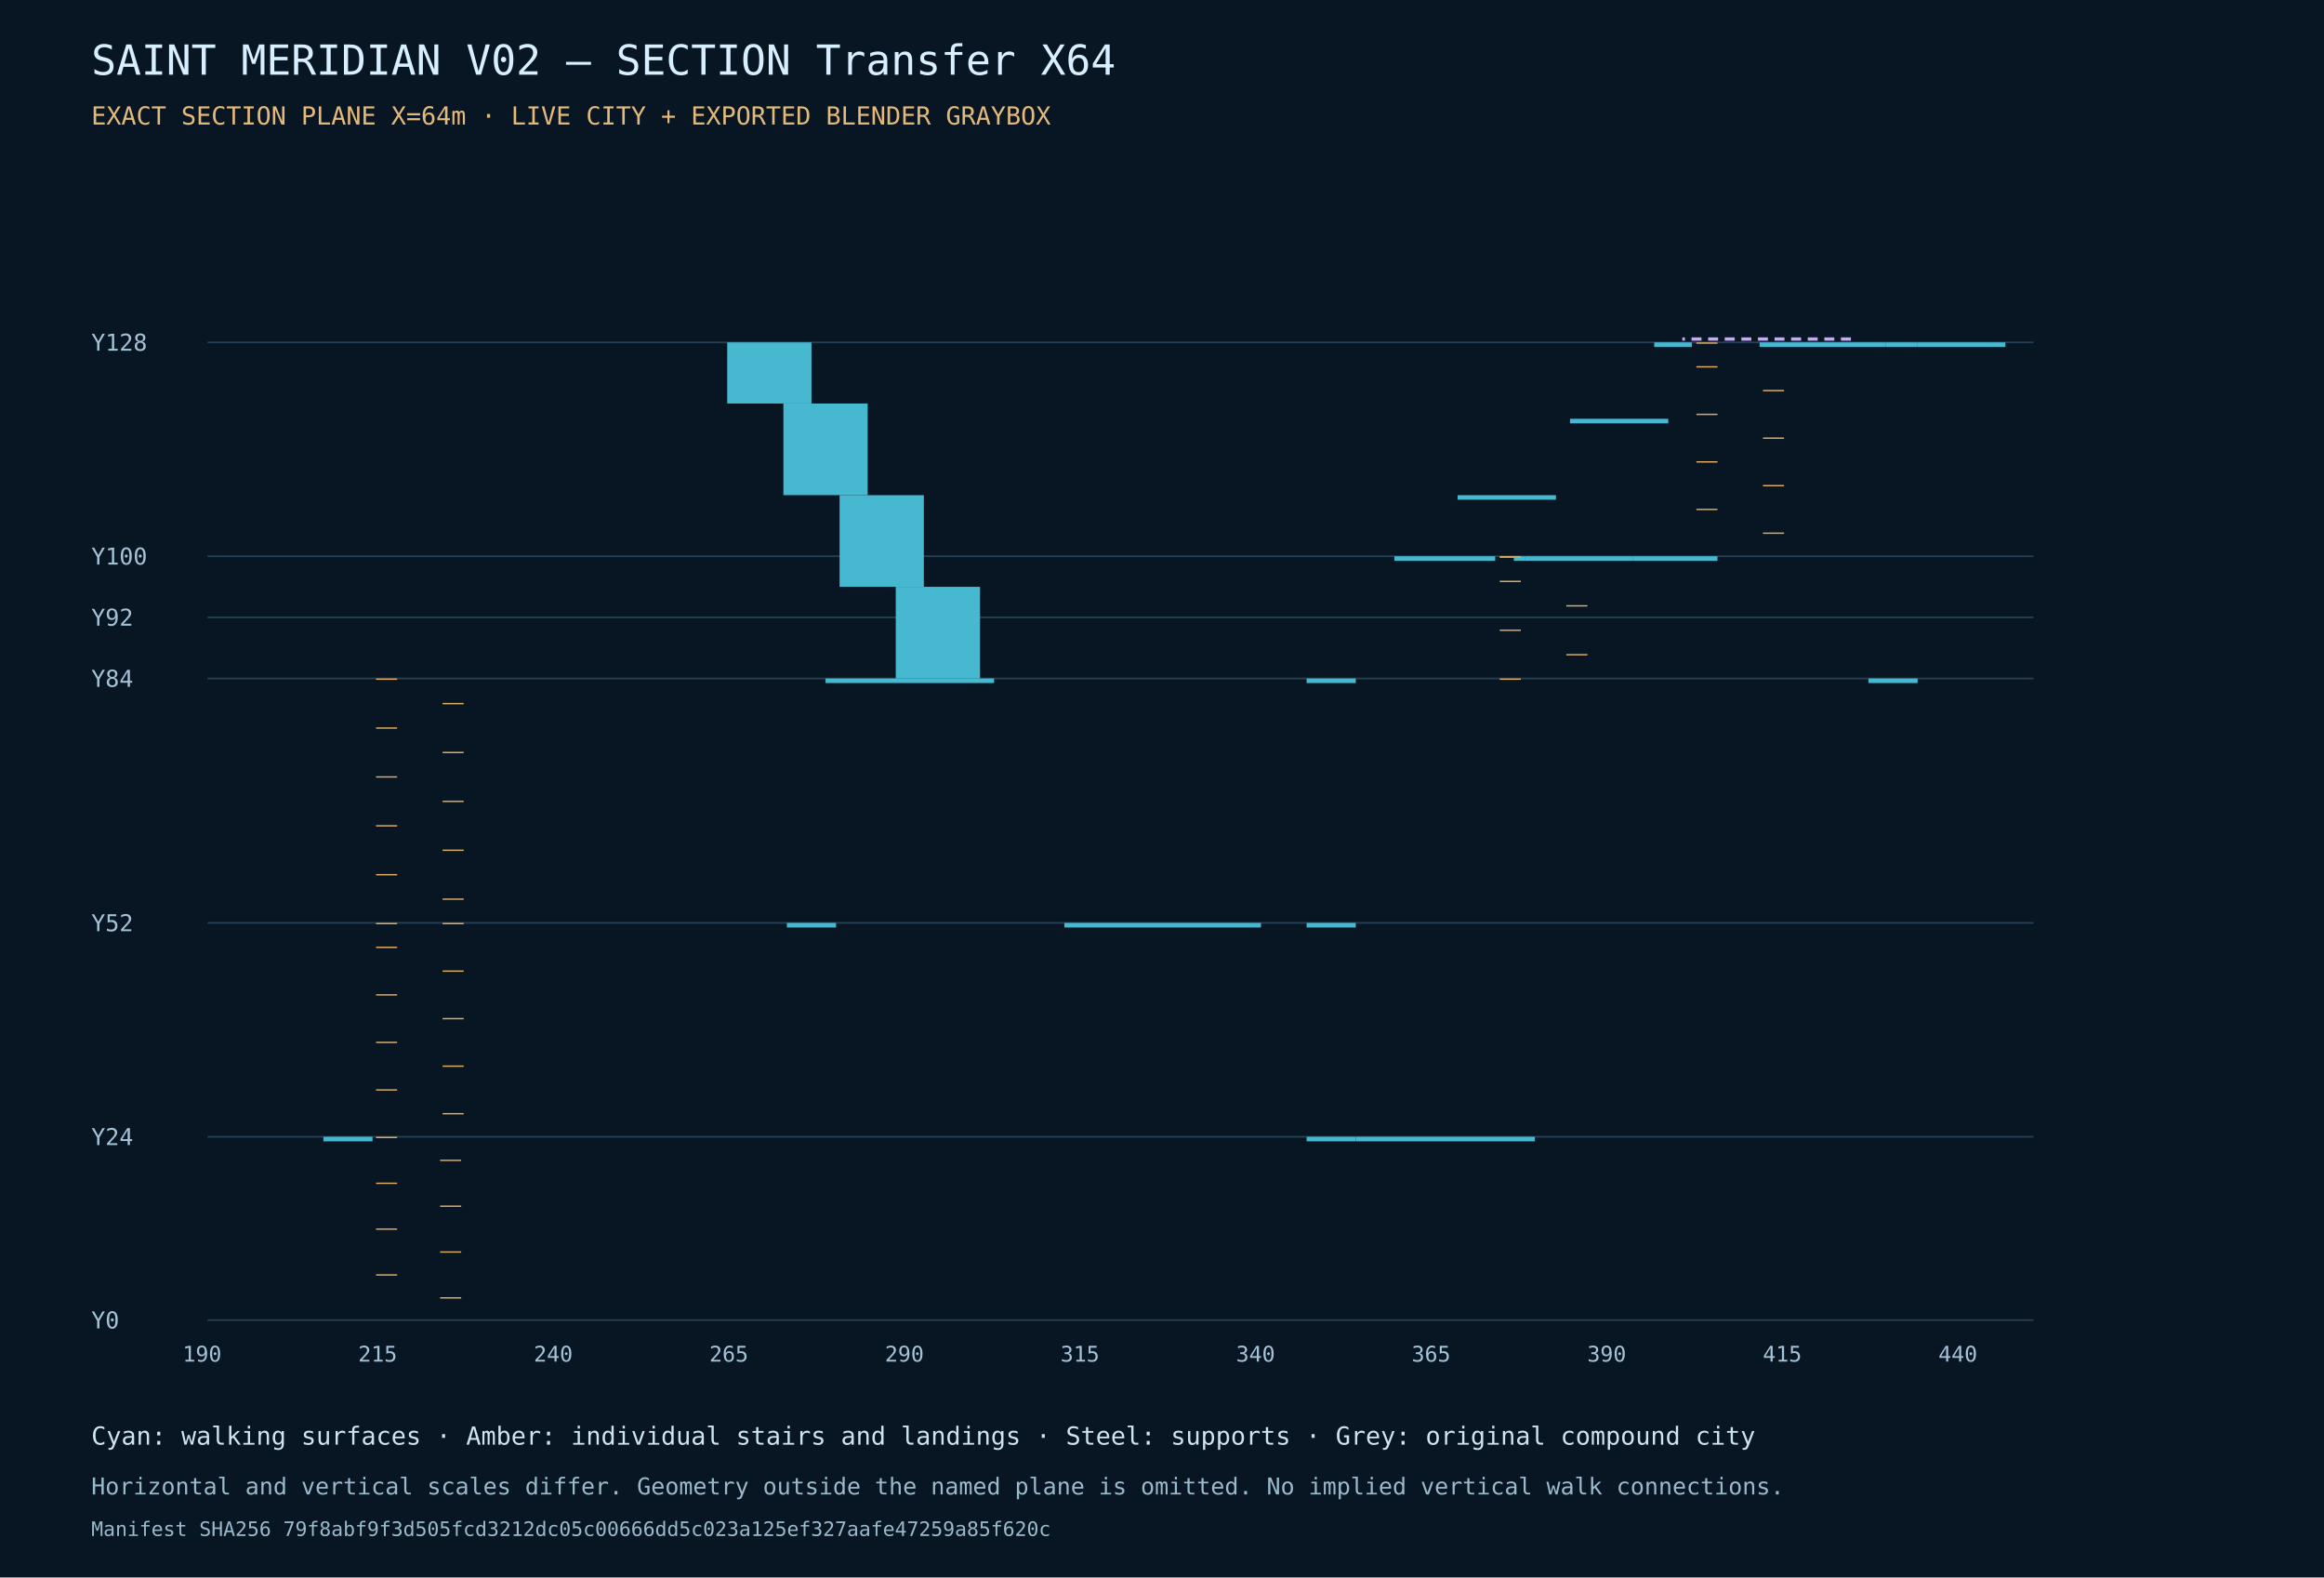
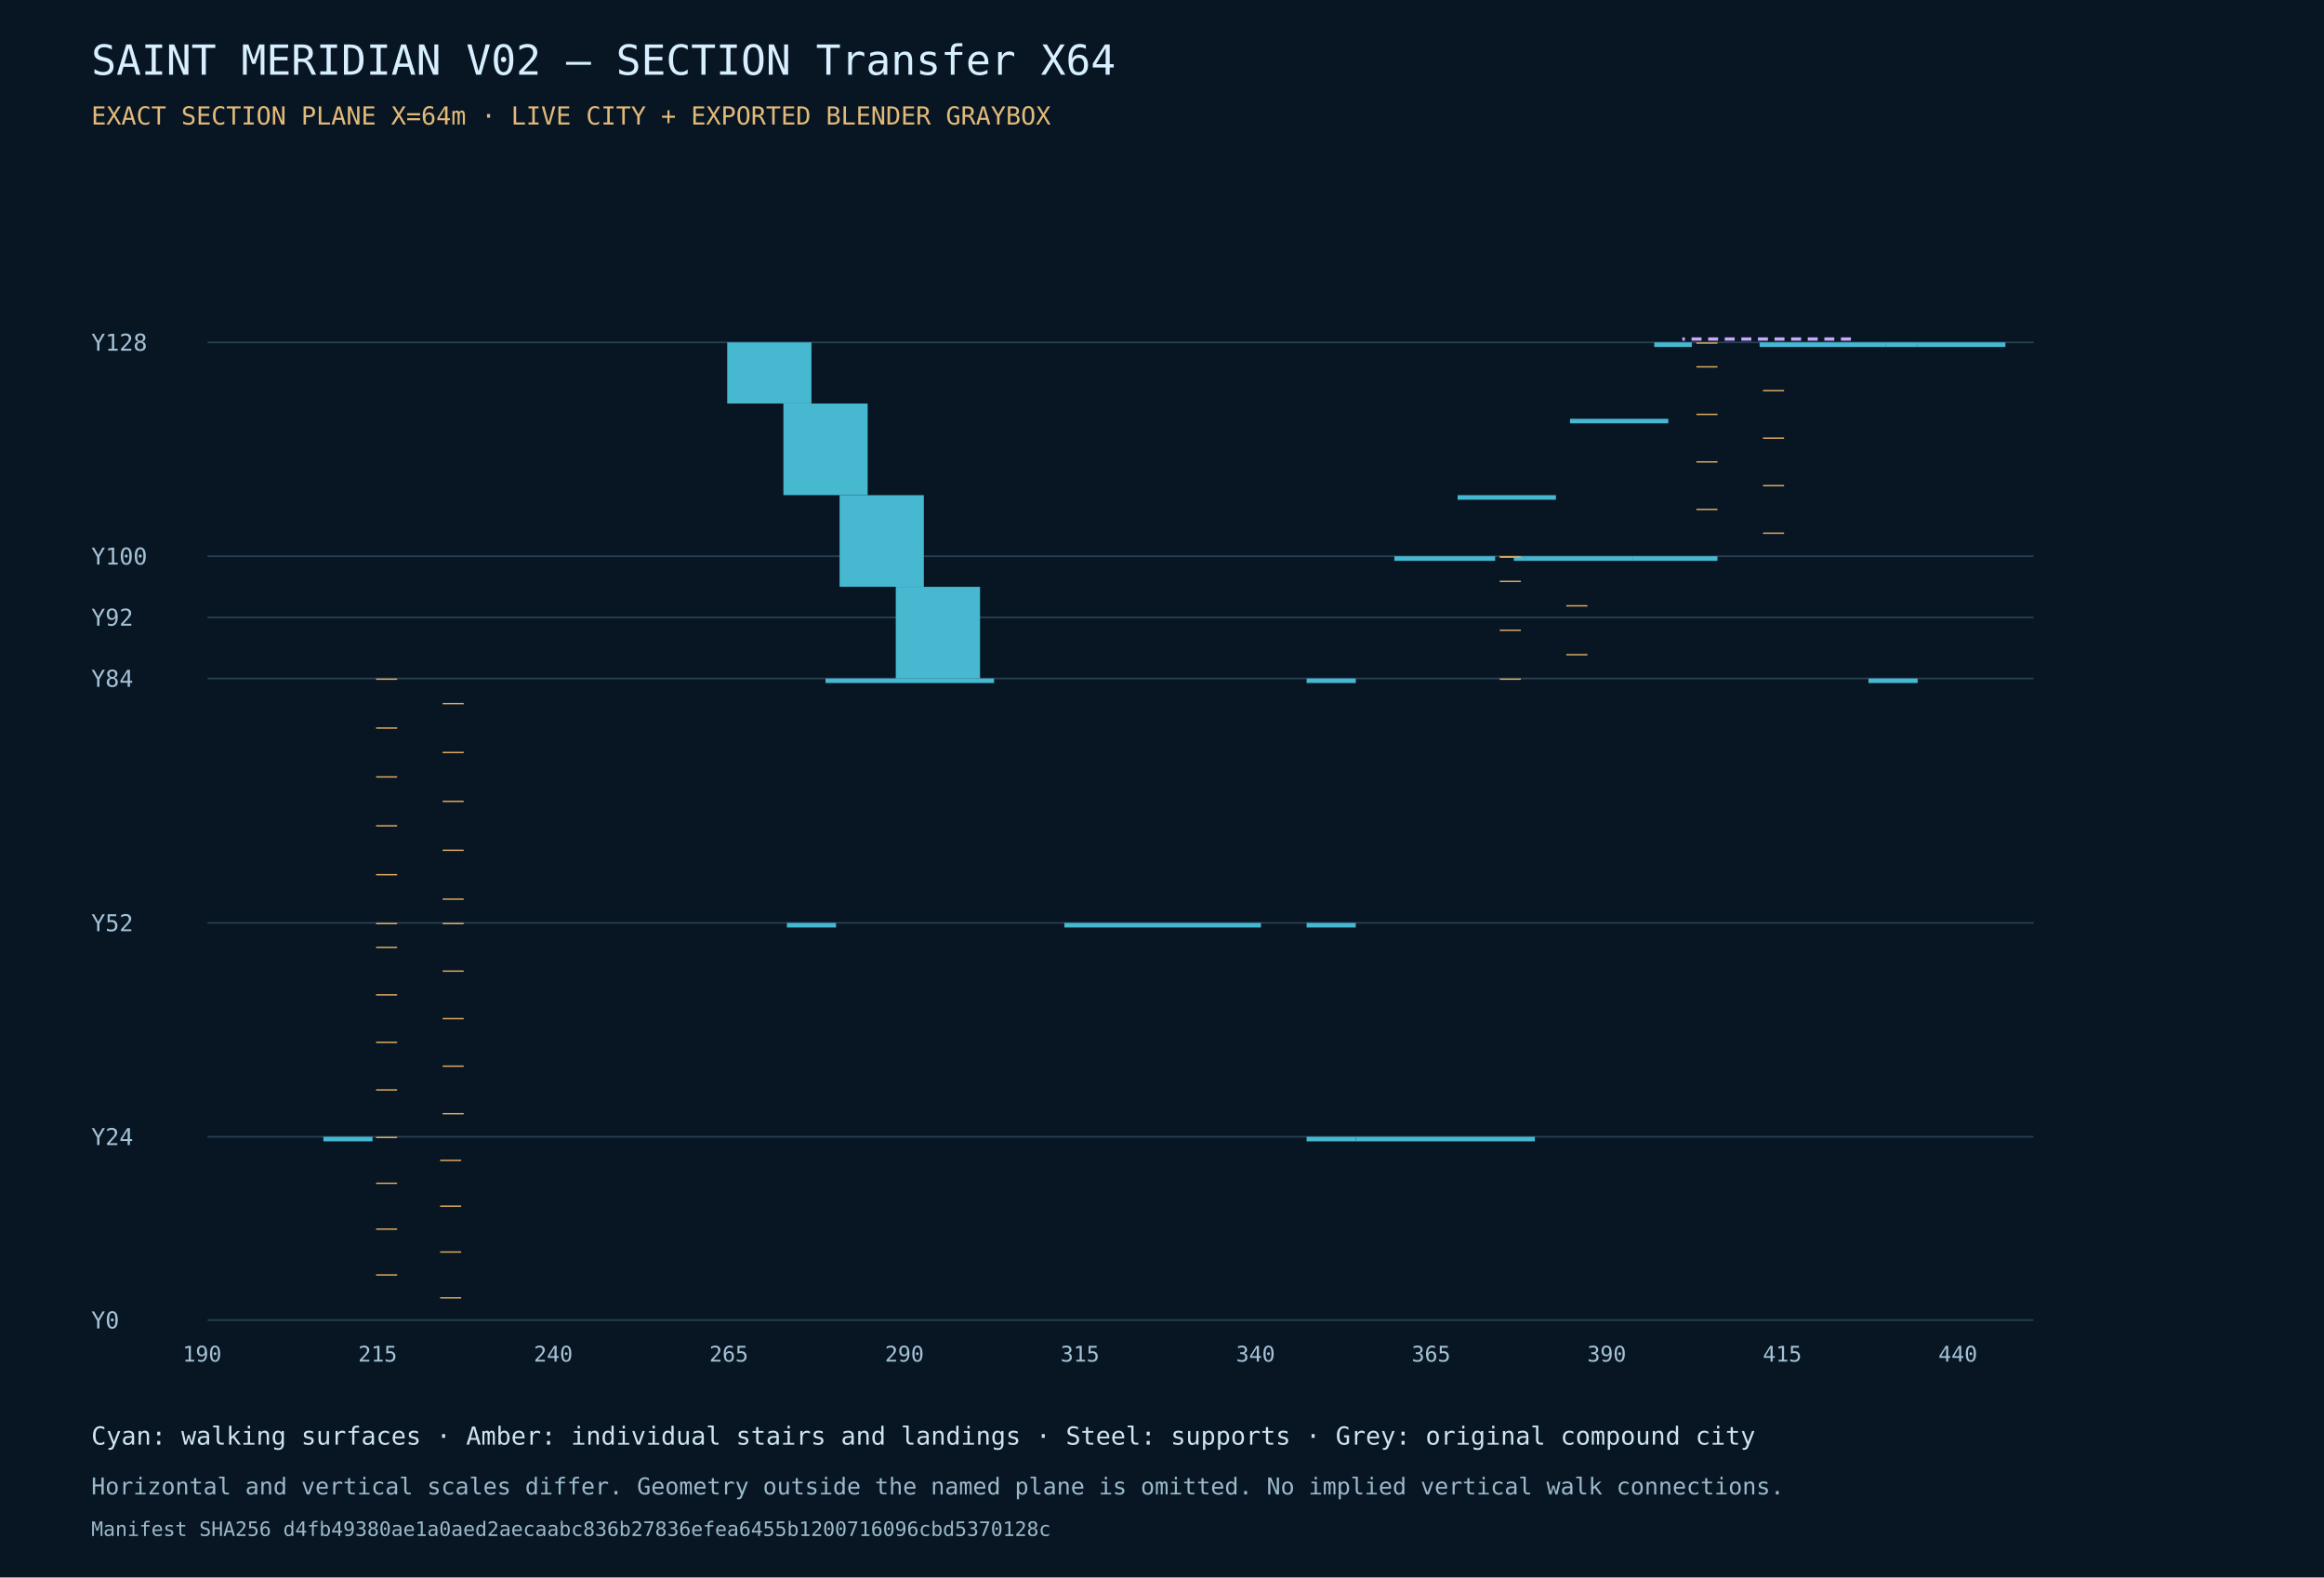
<svg xmlns="http://www.w3.org/2000/svg" width="1400" height="950" viewBox="0 0 1400 950">
  <defs>
    <clipPath id="section">
      <rect x="125" y="105" width="1100" height="690" />
    </clipPath>
  </defs>
  <rect width="1400" height="950" fill="#081523" />
  <text x="55" y="45" fill="#d7efff" font-family="monospace" font-size="25">SAINT MERIDIAN V02 — SECTION Transfer X64</text>
  <text x="55" y="75" fill="#e3ba79" font-family="monospace" font-size="15">EXACT SECTION PLANE X=64m · LIVE CITY + EXPORTED BLENDER GRAYBOX</text>
  <path d="M125 795.0H1225" stroke="#284053" stroke-width="1" />
  <text x="55" y="800.0" fill="#a4c3d7" font-family="monospace" font-size="14">Y0</text>
  <path d="M125 684.6H1225" stroke="#284053" stroke-width="1" />
  <text x="55" y="689.6" fill="#a4c3d7" font-family="monospace" font-size="14">Y24</text>
  <path d="M125 555.8H1225" stroke="#284053" stroke-width="1" />
  <text x="55" y="560.8" fill="#a4c3d7" font-family="monospace" font-size="14">Y52</text>
  <path d="M125 408.6H1225" stroke="#284053" stroke-width="1" />
  <text x="55" y="413.6" fill="#a4c3d7" font-family="monospace" font-size="14">Y84</text>
  <path d="M125 371.8H1225" stroke="#284053" stroke-width="1" />
  <text x="55" y="376.8" fill="#a4c3d7" font-family="monospace" font-size="14">Y92</text>
  <path d="M125 335H1225" stroke="#284053" stroke-width="1" />
  <text x="55" y="340" fill="#a4c3d7" font-family="monospace" font-size="14">Y100</text>
  <path d="M125 206.2H1225" stroke="#284053" stroke-width="1" />
  <text x="55" y="211.2" fill="#a4c3d7" font-family="monospace" font-size="14">Y128</text>
  <g clip-path="url(#section)">
    <rect x="3856.139" y="739.219" width="185.250" height="53.125" fill="#344757" opacity="0.5" />
    <rect x="3856.139" y="739.219" width="9.262" height="53.125" fill="#344757" opacity="0.5" />
    <rect x="3856.757" y="172.905" width="4.940" height="8.500" fill="#344757" opacity="0.5" />
    <rect x="4036.758" y="732.578" width="16.981" height="6.641" fill="#344757" opacity="0.5" />
    <rect x="3856.139" y="181.405" width="123.500" height="557.814" fill="#344757" opacity="0.5" />
    <rect x="3979.639" y="181.405" width="61.750" height="557.814" fill="#344757" opacity="0.5" />
    <rect x="4036.758" y="744.531" width="1.544" height="42.500" fill="#344757" opacity="0.5" />
    <rect x="-5461.202" y="741.728" width="219.520" height="50.735" fill="#344757" opacity="0.5" />
    <rect x="-5461.202" y="741.728" width="10.976" height="50.735" fill="#344757" opacity="0.5" />
    <rect x="-5460.470" y="200.893" width="5.854" height="8.118" fill="#344757" opacity="0.5" />
    <rect x="-5247.170" y="735.386" width="20.123" height="6.342" fill="#344757" opacity="0.5" />
    <rect x="-5461.202" y="209.011" width="146.347" height="532.717" fill="#344757" opacity="0.5" />
    <rect x="-5314.855" y="209.011" width="73.173" height="532.717" fill="#344757" opacity="0.5" />
    <rect x="-5247.170" y="746.802" width="1.829" height="40.588" fill="#344757" opacity="0.5" />
    <rect x="194.808" y="684.600" width="29.615" height="2.760" fill="#46b8d0" opacity="1" />
    <rect x="787.115" y="684.600" width="29.615" height="2.760" fill="#46b8d0" opacity="1" />
    <rect x="474.038" y="555.800" width="29.615" height="2.760" fill="#46b8d0" opacity="1" />
    <rect x="787.115" y="555.800" width="29.615" height="2.760" fill="#46b8d0" opacity="1" />
    <rect x="787.115" y="408.600" width="29.615" height="2.760" fill="#46b8d0" opacity="1" />
    <rect x="1125.577" y="408.600" width="29.615" height="2.760" fill="#46b8d0" opacity="1" />
    <rect x="816.731" y="684.600" width="107.885" height="2.760" fill="#46b8d0" opacity="1" />
    <rect x="641.154" y="555.800" width="118.462" height="2.760" fill="#46b8d0" opacity="1" />
    <rect x="840.000" y="335.000" width="60.712" height="2.760" fill="#46b8d0" opacity="1" />
    <rect x="918.904" y="335.000" width="64.942" height="2.760" fill="#46b8d0" opacity="1" />
    <rect x="1060.000" y="206.200" width="76.154" height="2.760" fill="#46b8d0" opacity="1" />
    <rect x="911.923" y="335.000" width="6.981" height="2.760" fill="#46b8d0" opacity="1" />
    <rect x="983.846" y="335.000" width="50.769" height="2.760" fill="#46b8d0" opacity="1" />
    <rect x="1136.154" y="206.200" width="19.038" height="2.760" fill="#46b8d0" opacity="1" />
    <rect x="497.308" y="408.600" width="101.538" height="2.760" fill="#46b8d0" opacity="1" />
    <rect x="539.615" y="353.400" width="50.769" height="55.200" fill="#46b8d0" opacity="1" />
    <rect x="505.769" y="298.200" width="50.769" height="55.200" fill="#46b8d0" opacity="1" />
    <rect x="471.923" y="243.000" width="50.769" height="55.200" fill="#46b8d0" opacity="1" />
    <rect x="438.077" y="206.200" width="50.769" height="36.800" fill="#46b8d0" opacity="1" />
    <rect x="1155.192" y="206.200" width="52.885" height="2.760" fill="#46b8d0" opacity="1" />
    <rect x="996.538" y="206.200" width="22.635" height="2.760" fill="#46b8d0" opacity="1" />
    <rect x="945.769" y="252.200" width="59.231" height="2.760" fill="#46b8d0" opacity="1" />
    <rect x="878.077" y="298.200" width="59.231" height="2.760" fill="#46b8d0" opacity="1" />
    <rect x="226.538" y="795.000" width="12.692" height="0.828" fill="#dfac62" opacity="1" />
    <rect x="265.123" y="781.200" width="12.692" height="0.828" fill="#dfac62" opacity="1" />
    <rect x="226.538" y="767.400" width="12.692" height="0.828" fill="#dfac62" opacity="1" />
    <rect x="265.123" y="753.600" width="12.692" height="0.828" fill="#dfac62" opacity="1" />
    <rect x="226.538" y="739.800" width="12.692" height="0.828" fill="#dfac62" opacity="1" />
    <rect x="265.123" y="726.000" width="12.692" height="0.828" fill="#dfac62" opacity="1" />
    <rect x="226.538" y="712.200" width="12.692" height="0.828" fill="#dfac62" opacity="1" />
    <rect x="265.123" y="698.400" width="12.692" height="0.828" fill="#dfac62" opacity="1" />
    <rect x="226.538" y="684.600" width="12.692" height="0.828" fill="#dfac62" opacity="1" />
    <rect x="266.646" y="670.289" width="12.692" height="0.828" fill="#dfac62" opacity="1" />
    <rect x="226.538" y="655.978" width="12.692" height="0.828" fill="#dfac62" opacity="1" />
    <rect x="266.646" y="641.667" width="12.692" height="0.828" fill="#dfac62" opacity="1" />
    <rect x="226.538" y="627.356" width="12.692" height="0.828" fill="#dfac62" opacity="1" />
    <rect x="266.646" y="613.044" width="12.692" height="0.828" fill="#dfac62" opacity="1" />
    <rect x="226.538" y="598.733" width="12.692" height="0.828" fill="#dfac62" opacity="1" />
    <rect x="266.646" y="584.422" width="12.692" height="0.828" fill="#dfac62" opacity="1" />
    <rect x="226.538" y="570.111" width="12.692" height="0.828" fill="#dfac62" opacity="1" />
    <rect x="266.646" y="555.800" width="12.692" height="0.828" fill="#dfac62" opacity="1" />
    <rect x="226.538" y="555.800" width="12.692" height="0.828" fill="#dfac62" opacity="1" />
    <rect x="266.646" y="541.080" width="12.692" height="0.828" fill="#dfac62" opacity="1" />
    <rect x="226.538" y="526.360" width="12.692" height="0.828" fill="#dfac62" opacity="1" />
    <rect x="266.646" y="511.640" width="12.692" height="0.828" fill="#dfac62" opacity="1" />
    <rect x="226.538" y="496.920" width="12.692" height="0.828" fill="#dfac62" opacity="1" />
    <rect x="266.646" y="482.200" width="12.692" height="0.828" fill="#dfac62" opacity="1" />
    <rect x="226.538" y="467.480" width="12.692" height="0.828" fill="#dfac62" opacity="1" />
    <rect x="266.646" y="452.760" width="12.692" height="0.828" fill="#dfac62" opacity="1" />
    <rect x="226.538" y="438.040" width="12.692" height="0.828" fill="#dfac62" opacity="1" />
    <rect x="266.646" y="423.320" width="12.692" height="0.828" fill="#dfac62" opacity="1" />
    <rect x="226.538" y="408.600" width="12.692" height="0.828" fill="#dfac62" opacity="1" />
    <rect x="903.462" y="408.600" width="12.692" height="0.828" fill="#dfac62" opacity="1" />
    <rect x="943.569" y="393.880" width="12.692" height="0.828" fill="#dfac62" opacity="1" />
    <rect x="903.462" y="379.160" width="12.692" height="0.828" fill="#dfac62" opacity="1" />
    <rect x="943.569" y="364.440" width="12.692" height="0.828" fill="#dfac62" opacity="1" />
    <rect x="903.462" y="349.720" width="12.692" height="0.828" fill="#dfac62" opacity="1" />
    <rect x="903.462" y="335.000" width="12.692" height="0.828" fill="#dfac62" opacity="1" />
    <rect x="903.462" y="335.000" width="8.462" height="0.828" fill="#dfac62" opacity="1" />
    <rect x="1062.031" y="320.689" width="12.692" height="0.828" fill="#dfac62" opacity="1" />
    <rect x="1021.923" y="306.378" width="12.692" height="0.828" fill="#dfac62" opacity="1" />
    <rect x="1062.031" y="292.067" width="12.692" height="0.828" fill="#dfac62" opacity="1" />
    <rect x="1021.923" y="277.756" width="12.692" height="0.828" fill="#dfac62" opacity="1" />
    <rect x="1062.031" y="263.444" width="12.692" height="0.828" fill="#dfac62" opacity="1" />
    <rect x="1021.923" y="249.133" width="12.692" height="0.828" fill="#dfac62" opacity="1" />
    <rect x="1062.031" y="234.822" width="12.692" height="0.828" fill="#dfac62" opacity="1" />
    <rect x="1021.923" y="220.511" width="12.692" height="0.828" fill="#dfac62" opacity="1" />
    <rect x="1021.923" y="206.200" width="12.692" height="0.828" fill="#dfac62" opacity="1" />
    <path d="M1115.0 204.176L1013.462 204.176" fill="none" stroke="#c7a8ff" stroke-width="2" stroke-dasharray="6 4" />
  </g>
  <text x="110.0" y="820.0" fill="#a4c3d7" font-family="monospace" font-size="13">190</text>
  <text x="215.769" y="820.0" fill="#a4c3d7" font-family="monospace" font-size="13">215</text>
  <text x="321.538" y="820.0" fill="#a4c3d7" font-family="monospace" font-size="13">240</text>
  <text x="427.308" y="820.0" fill="#a4c3d7" font-family="monospace" font-size="13">265</text>
  <text x="533.077" y="820.0" fill="#a4c3d7" font-family="monospace" font-size="13">290</text>
  <text x="638.846" y="820.0" fill="#a4c3d7" font-family="monospace" font-size="13">315</text>
  <text x="744.615" y="820.0" fill="#a4c3d7" font-family="monospace" font-size="13">340</text>
  <text x="850.385" y="820.0" fill="#a4c3d7" font-family="monospace" font-size="13">365</text>
  <text x="956.154" y="820.0" fill="#a4c3d7" font-family="monospace" font-size="13">390</text>
  <text x="1061.923" y="820.0" fill="#a4c3d7" font-family="monospace" font-size="13">415</text>
  <text x="1167.692" y="820.0" fill="#a4c3d7" font-family="monospace" font-size="13">440</text>
  <text x="55" y="870" fill="#cee4ee" font-family="monospace" font-size="15">Cyan: walking surfaces · Amber: individual stairs and landings · Steel: supports · Grey: original compound city</text>
  <text x="55" y="900" fill="#9ab9ca" font-family="monospace" font-size="14">Horizontal and vertical scales differ. Geometry outside the named plane is omitted. No implied vertical walk connections.</text>
-   <text x="55" y="925" fill="#9ab9ca" font-family="monospace" font-size="12">Manifest SHA256 79f8abf9f3d505fcd3212dc05c00666dd5c023a125ef327aafe47259a85f620c</text>
+   <text x="55" y="925" fill="#9ab9ca" font-family="monospace" font-size="12">Manifest SHA256 d4fb49380ae1a0aed2aecaabc836b27836efea6455b1200716096cbd5370128c</text>
</svg>
